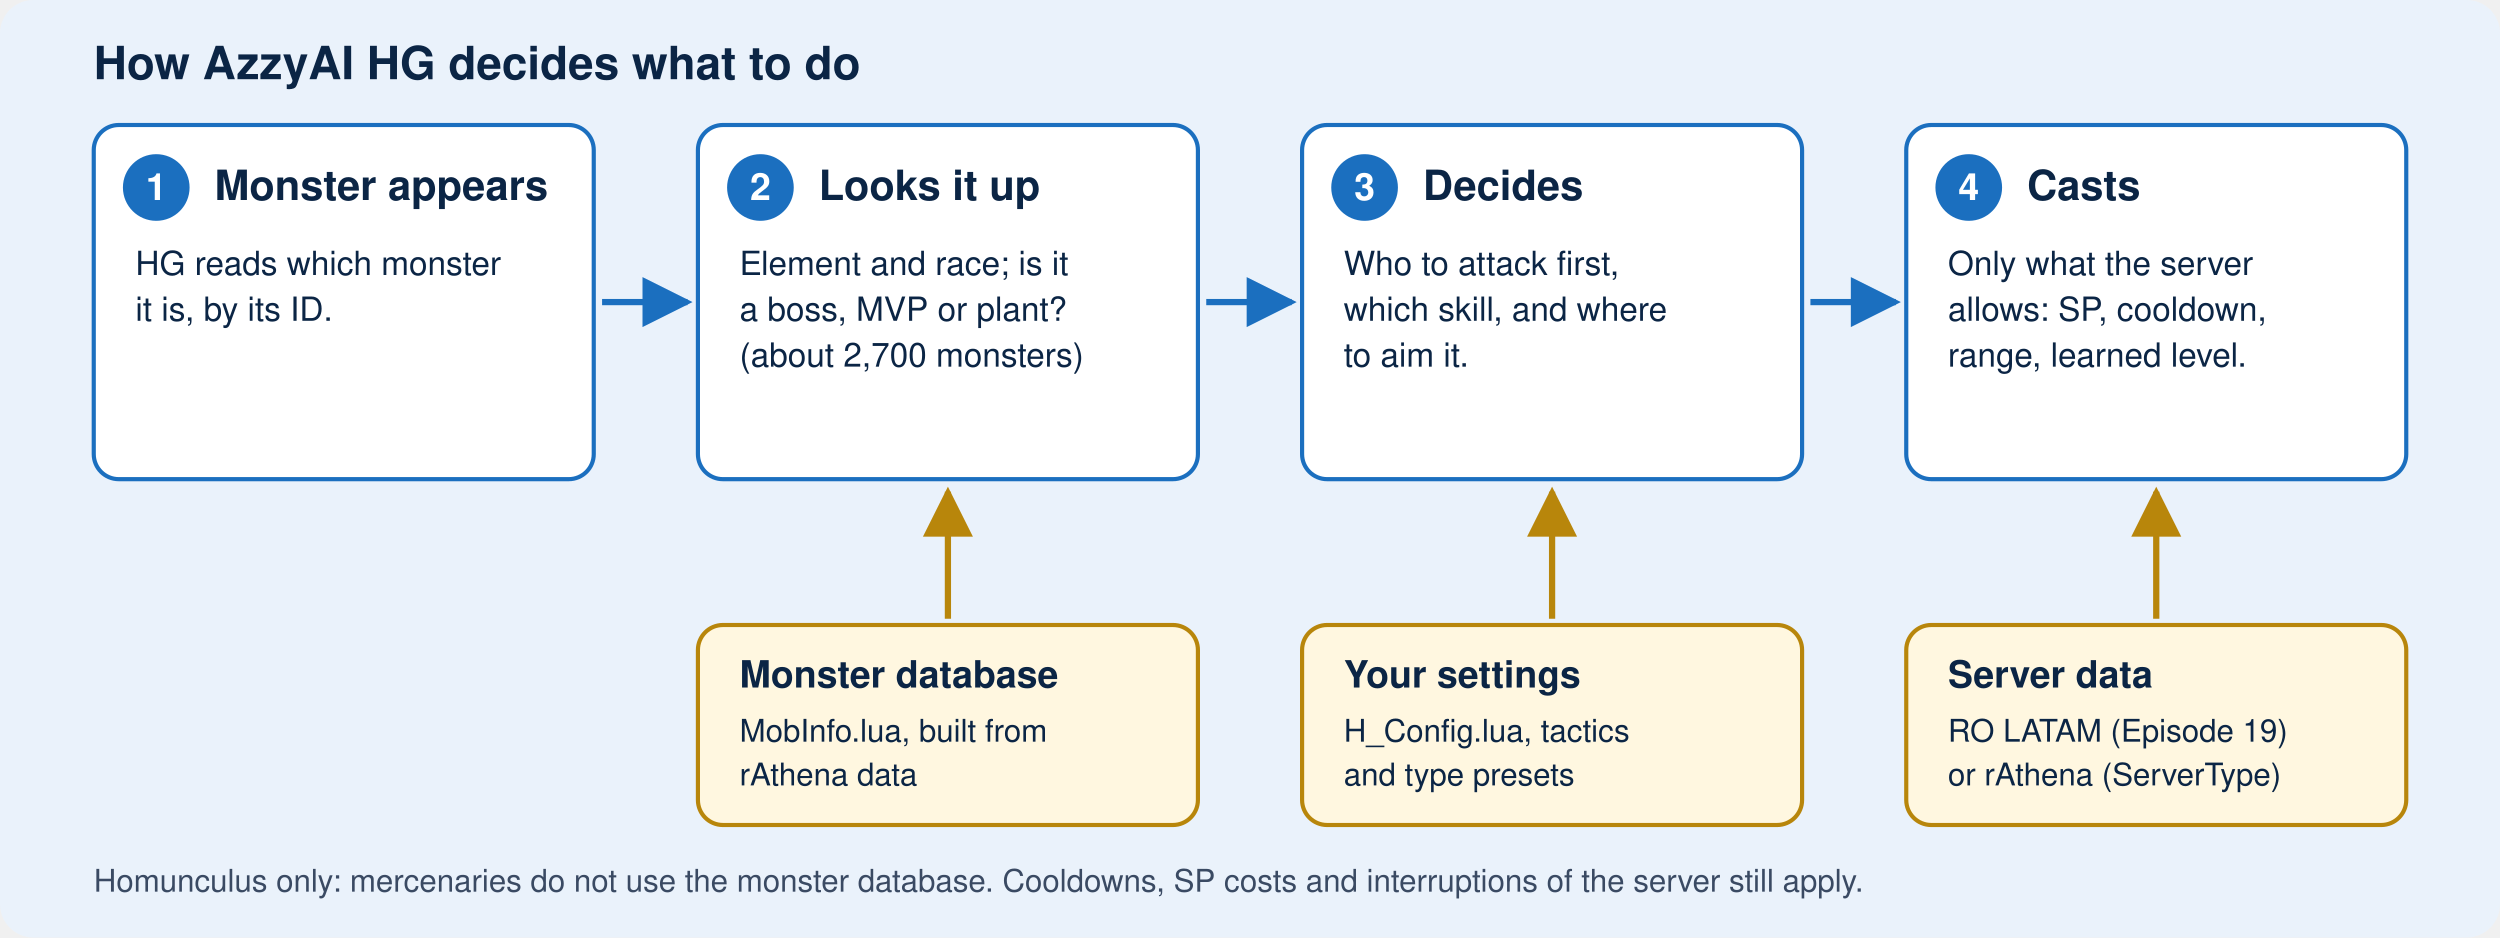
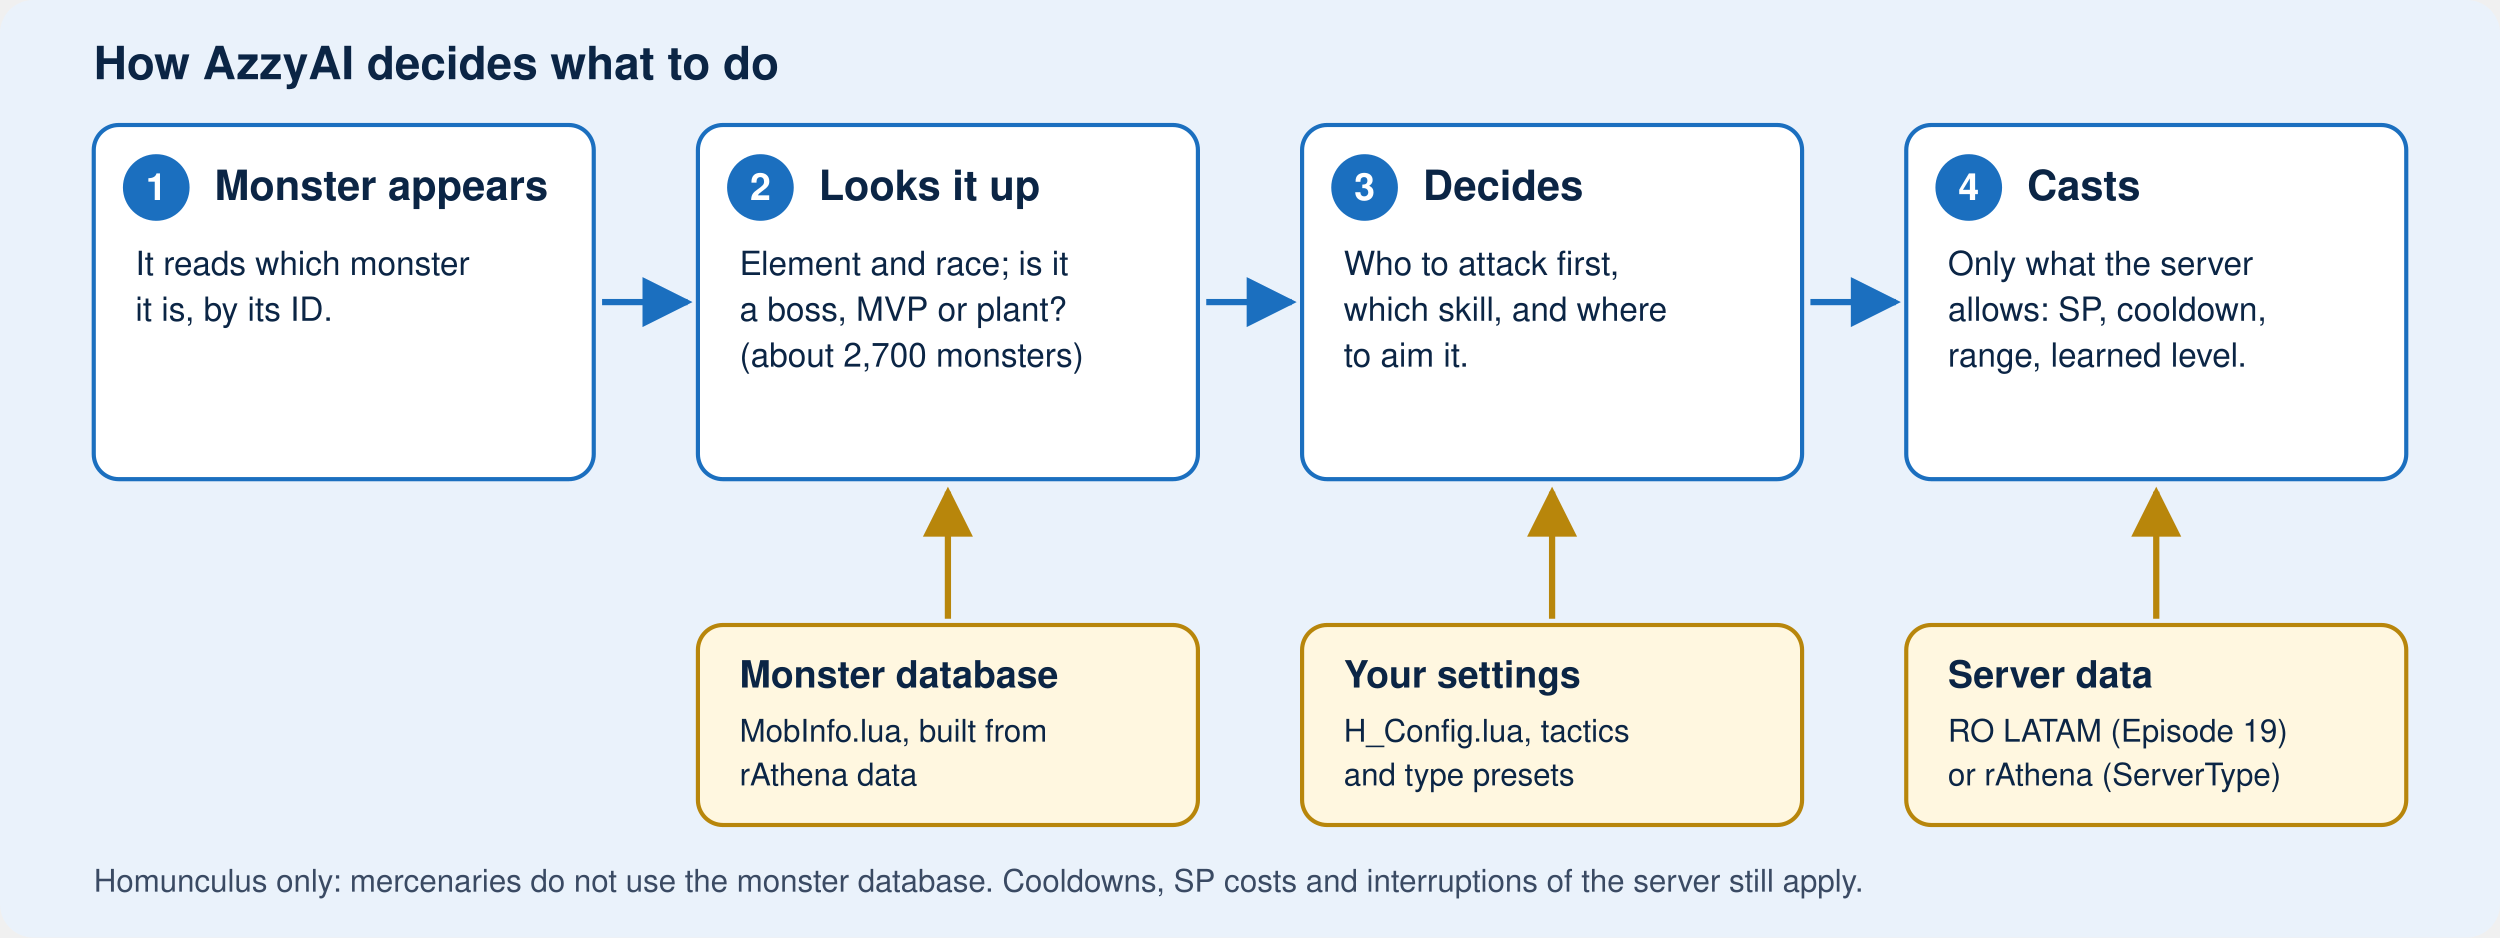
<svg xmlns="http://www.w3.org/2000/svg" width="1200" height="450" viewBox="0 0 1200 450" role="img" aria-labelledby="t d">
  <defs>
    <marker id="a" viewBox="0 0 10 10" refX="9" refY="5" markerWidth="8" markerHeight="8" orient="auto">
      <path d="M0,0 L10,5 L0,10 z" fill="#1b6fbf" />
    </marker>
    <marker id="b" viewBox="0 0 10 10" refX="9" refY="5" markerWidth="8" markerHeight="8" orient="auto">
      <path d="M0,0 L10,5 L0,10 z" fill="#b8860b" />
    </marker>
  </defs>
  <rect width="1200" height="450" rx="16" fill="#eaf2fb" />
  <g font-family="Segoe UI, Helvetica, Arial, sans-serif" fill="#0b2545">
-     <text x="45" y="38" font-size="22" font-weight="700">How AzzyAI HG decides what to do</text>
+     <text x="45" y="38" font-size="22" font-weight="700">How AzzyAI decides what to do</text>
    <g stroke="#1b6fbf" stroke-width="2" fill="#ffffff">
      <rect x="45" y="60" width="240" height="170" rx="12" />
      <rect x="335" y="60" width="240" height="170" rx="12" />
      <rect x="625" y="60" width="240" height="170" rx="12" />
      <rect x="915" y="60" width="240" height="170" rx="12" />
    </g>
    <g fill="#1b6fbf">
      <circle cx="75" cy="90" r="16" />
      <circle cx="365" cy="90" r="16" />
      <circle cx="655" cy="90" r="16" />
      <circle cx="945" cy="90" r="16" />
    </g>
    <g fill="#ffffff" font-size="18" font-weight="700" text-anchor="middle">
      <text x="75" y="96">1</text>
      <text x="365" y="96">2</text>
      <text x="655" y="96">3</text>
      <text x="945" y="96">4</text>
    </g>
    <g font-size="20" font-weight="700">
      <text x="103" y="96">Monster appears</text>
      <text x="393" y="96">Looks it up</text>
      <text x="683" y="96">Decides</text>
      <text x="973" y="96">Casts</text>
    </g>
    <g font-size="16">
-       <text x="65" y="132">HG reads which monster</text>
+       <text x="65" y="132">It reads which monster</text>
      <text x="65" y="154">it is, by its ID.</text>
      <text x="355" y="132">Element and race; is it</text>
      <text x="355" y="154">a boss, MVP or plant?</text>
      <text x="355" y="176">(about 2,700 monsters)</text>
      <text x="645" y="132">Who to attack first,</text>
      <text x="645" y="154">which skill, and where</text>
      <text x="645" y="176">to aim it.</text>
      <text x="935" y="132">Only what the server</text>
      <text x="935" y="154">allows: SP, cooldown,</text>
      <text x="935" y="176">range, learned level.</text>
    </g>
    <g stroke="#1b6fbf" stroke-width="3" marker-end="url(#a)">
      <line x1="289" y1="145" x2="330" y2="145" />
      <line x1="579" y1="145" x2="620" y2="145" />
      <line x1="869" y1="145" x2="910" y2="145" />
    </g>
    <g stroke="#b8860b" stroke-width="2" fill="#fff7e0">
      <rect x="335" y="300" width="240" height="96" rx="12" />
      <rect x="625" y="300" width="240" height="96" rx="12" />
      <rect x="915" y="300" width="240" height="96" rx="12" />
    </g>
    <g stroke="#b8860b" stroke-width="3" marker-end="url(#b)">
      <line x1="455" y1="297" x2="455" y2="236" />
      <line x1="745" y1="297" x2="745" y2="236" />
      <line x1="1035" y1="297" x2="1035" y2="236" />
    </g>
    <g font-size="18" font-weight="700">
      <text x="355" y="330">Monster database</text>
      <text x="645" y="330">Your settings</text>
      <text x="935" y="330">Server data</text>
    </g>
    <g font-size="15">
      <text x="355" y="356">MobInfo.lua, built from</text>
      <text x="355" y="377">rAthena data</text>
      <text x="645" y="356">H_Config.lua, tactics</text>
      <text x="645" y="377">and type presets</text>
      <text x="935" y="356">RO LATAM (Episode 19)</text>
      <text x="935" y="377">or rAthena (ServerType)</text>
    </g>
    <text x="45" y="428" font-size="15" fill="#3a4a63">Homunculus only: mercenaries do not use the monster database. Cooldowns, SP costs and interruptions of the server still apply.</text>
  </g>
</svg>
